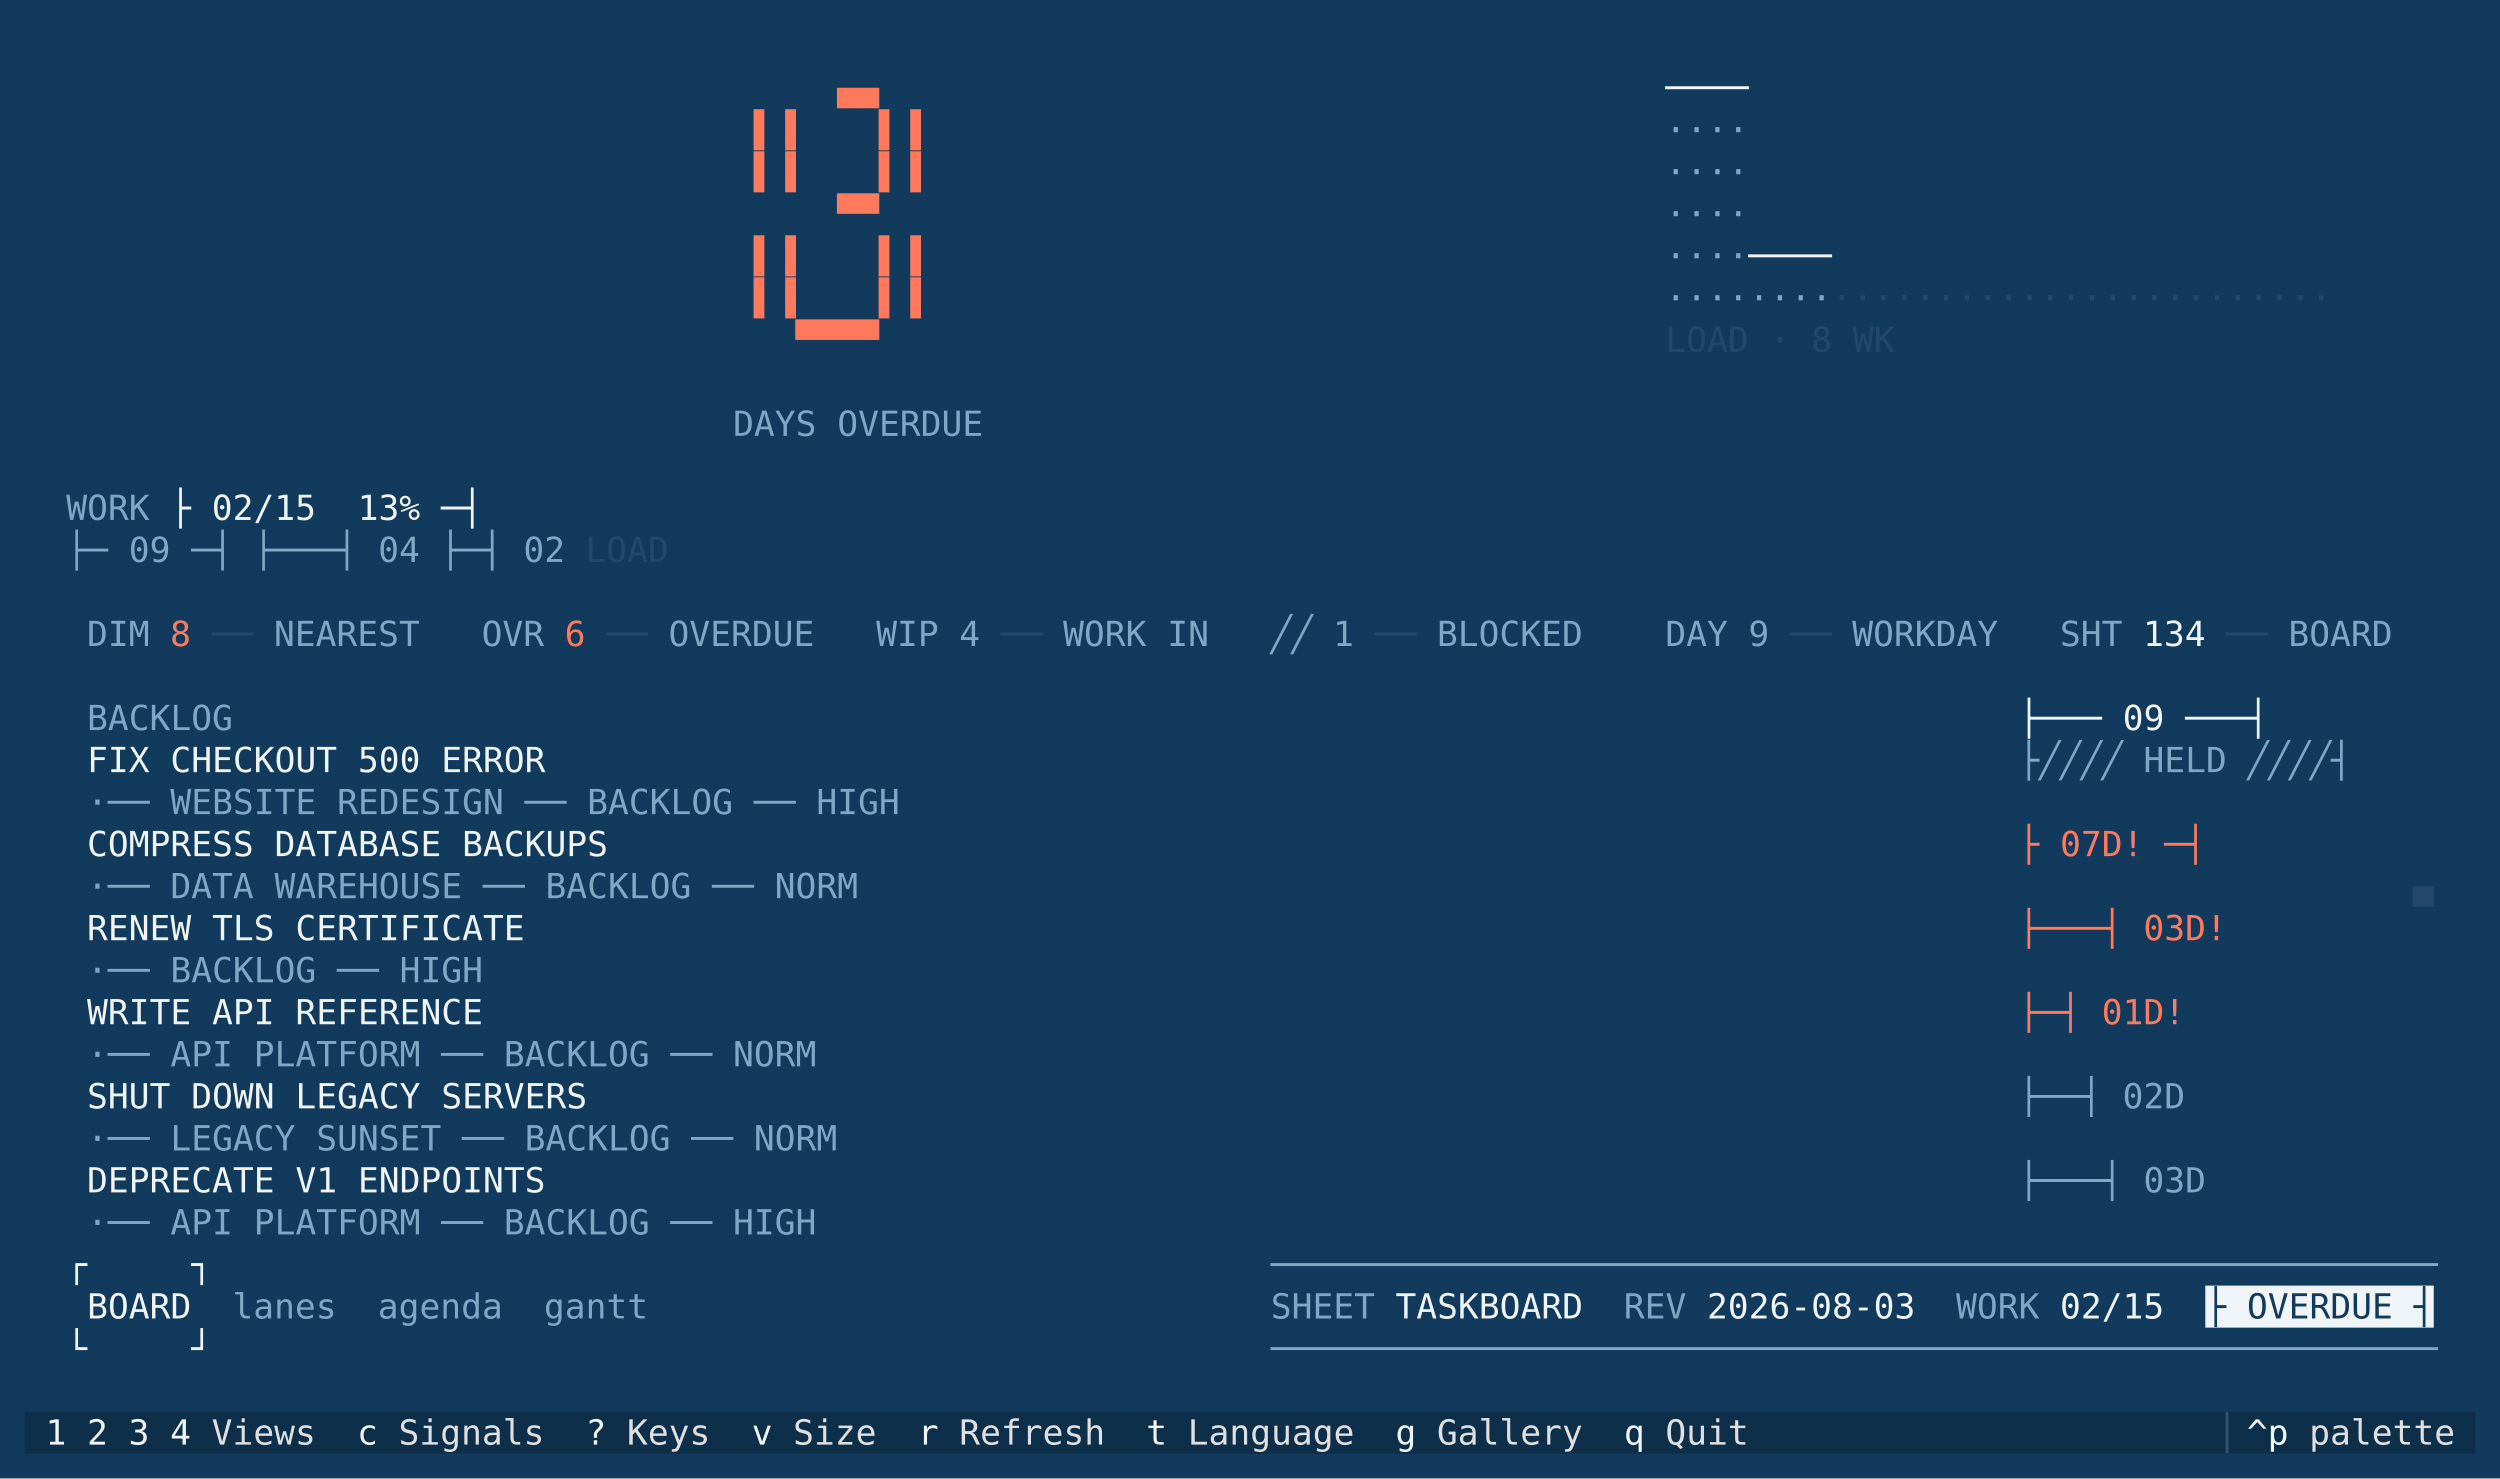
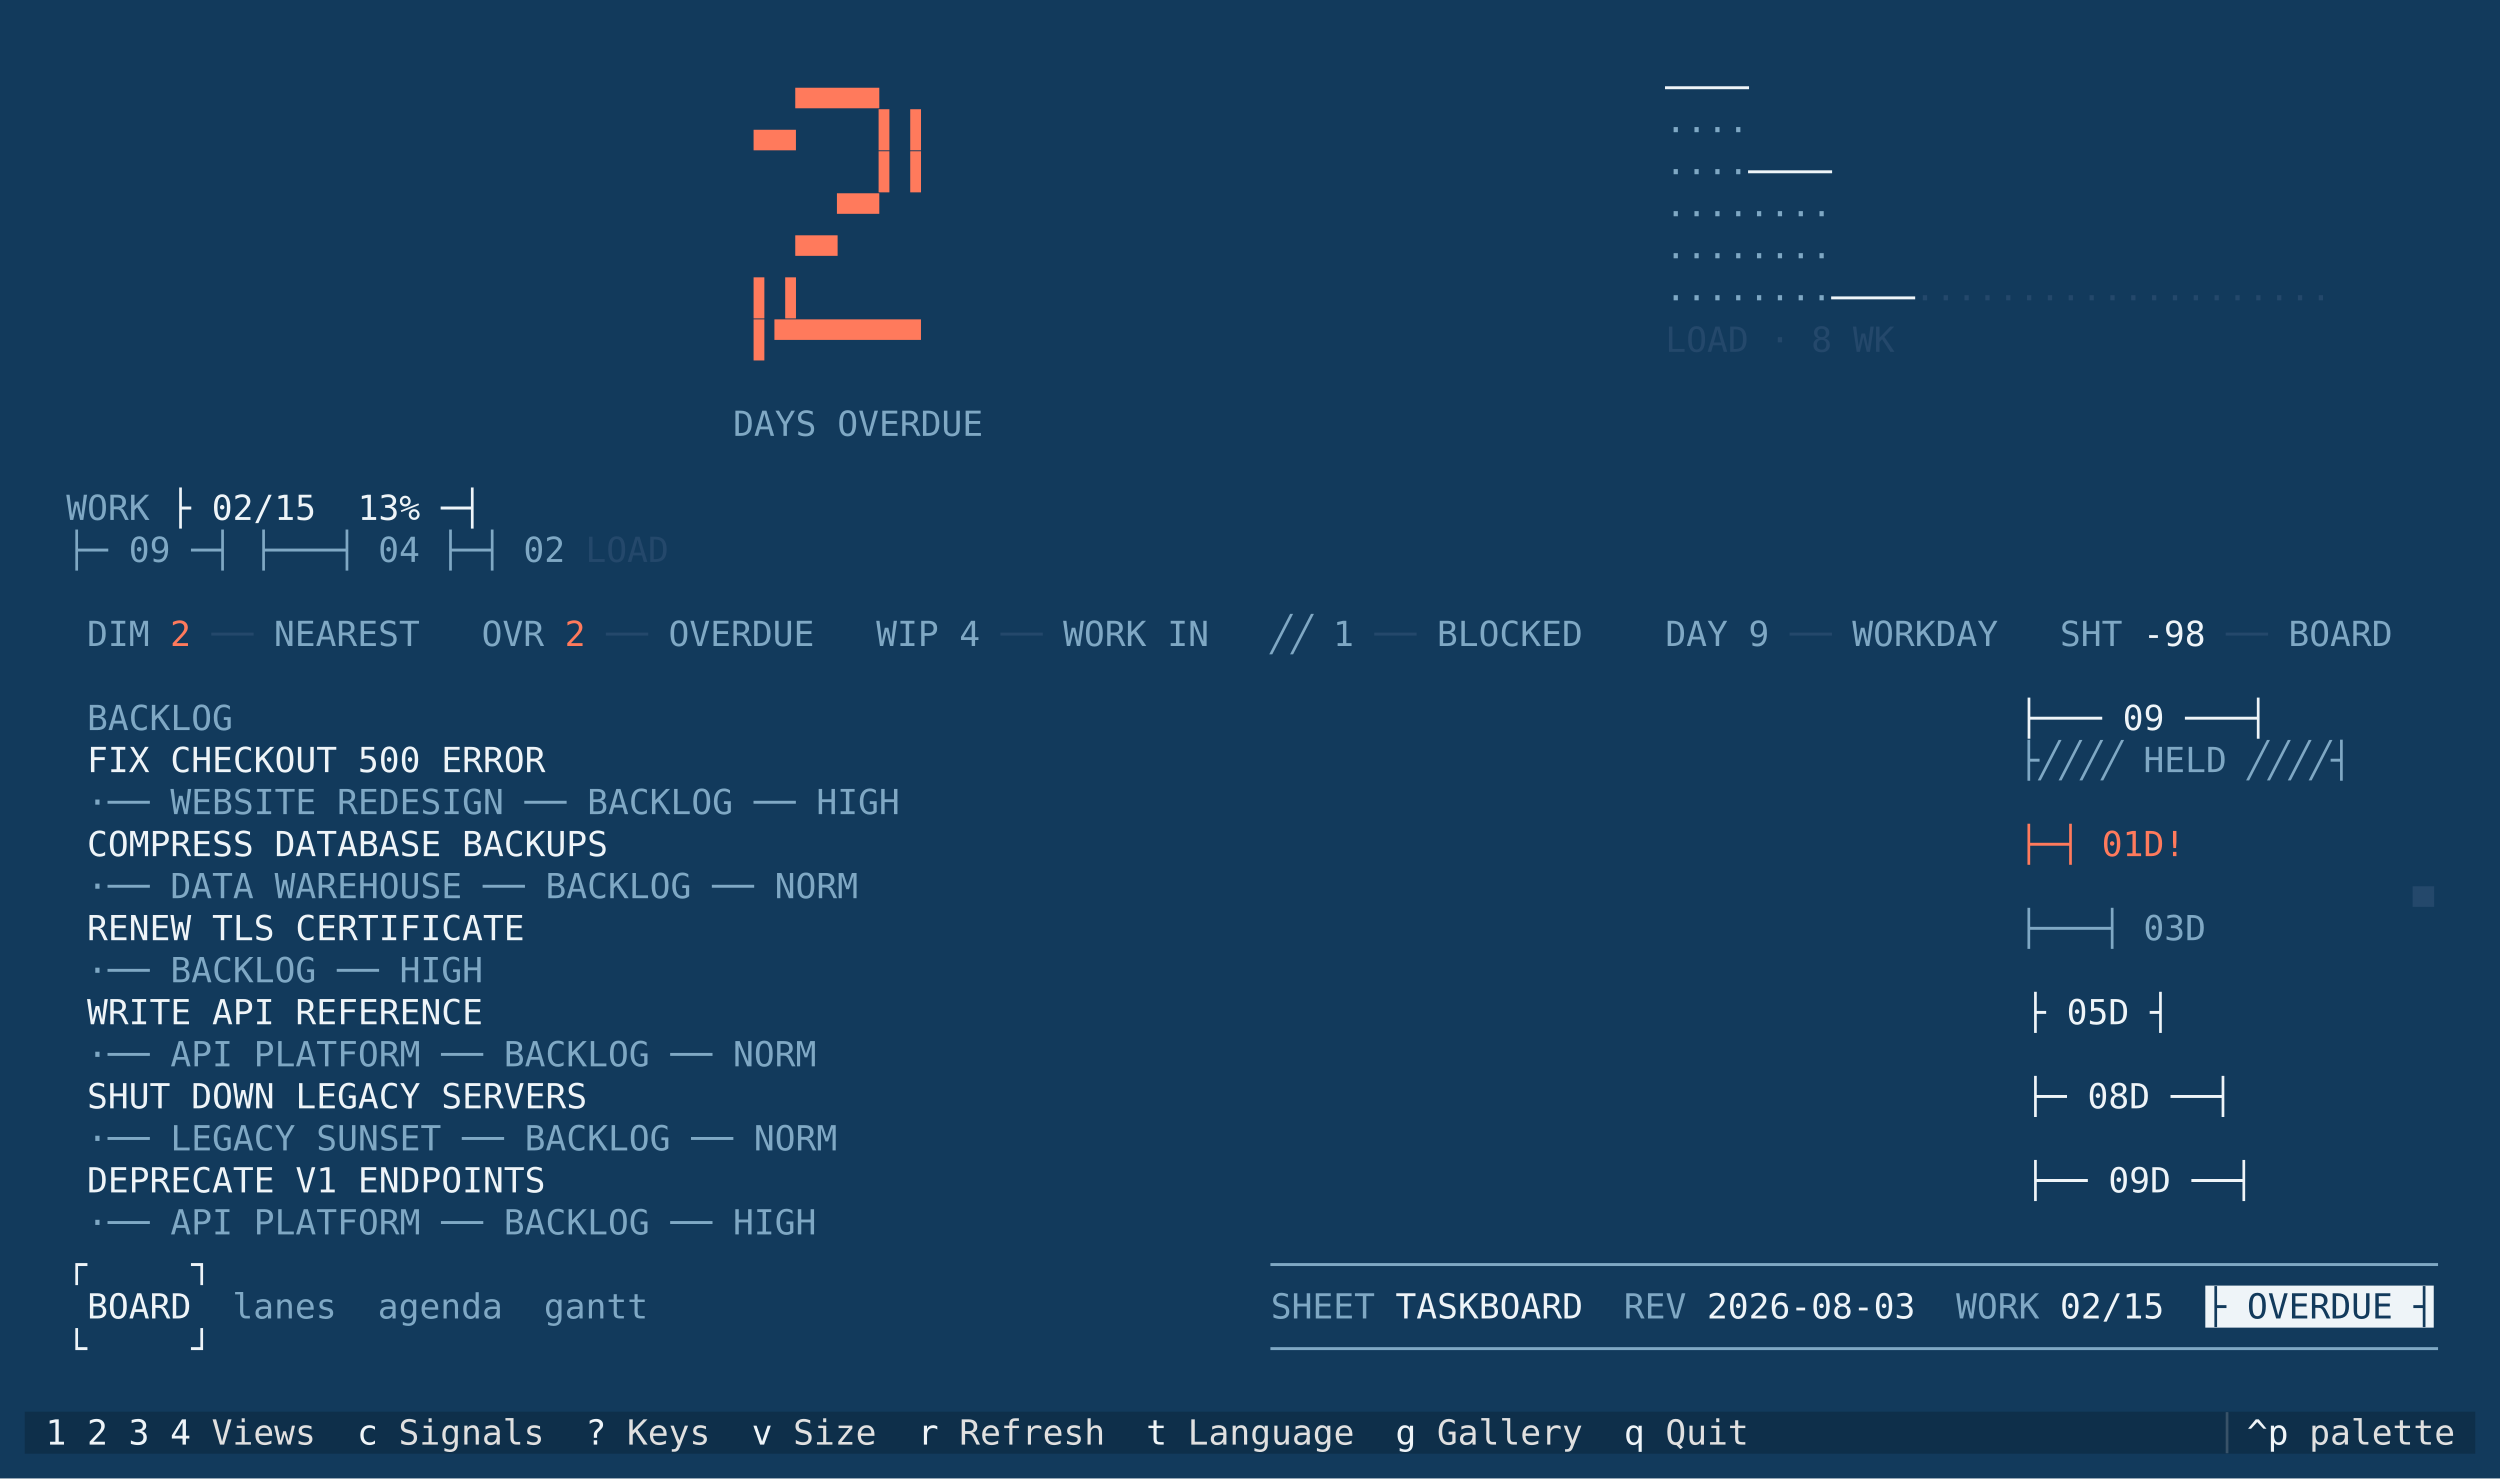
<svg xmlns="http://www.w3.org/2000/svg" viewBox="0 0 1011.2 598.0" role="img" aria-label="taskboard · blueprint · board">
  <rect width="1011.2" height="598.0" fill="#123a5c" />
  <g font-family="ui-monospace,SFMono-Regular,'DejaVu Sans Mono','Cascadia Mono',Menlo,Consolas,'Liberation Mono',monospace" font-size="14.0" xml:space="preserve" style="white-space:pre;font-variant-ligatures:none">
-     <text x="26.8" y="40.3" fill="#ff7a5c">                                     ▄▄                                      </text>
+     <text x="26.8" y="40.3" fill="#ff7a5c">                                   ▄▄▄▄                                      </text>
    <text x="673.6" y="40.3" fill="#eef4f8">────</text>
-     <text x="26.8" y="57.3" fill="#ff7a5c">                                 ▌▐    ▌▐                                    </text>
+     <text x="26.8" y="57.3" fill="#ff7a5c">                                 ▄▄    ▌▐                                    </text>
    <text x="673.6" y="57.3" fill="#7fa8c4">····</text>
-     <text x="26.8" y="74.3" fill="#ff7a5c">                                 ▌▐    ▌▐                                    </text>
+     <text x="26.8" y="74.3" fill="#ff7a5c">                                       ▌▐                                    </text>
    <text x="673.6" y="74.3" fill="#7fa8c4">····</text>
+     <text x="707.2" y="74.3" fill="#eef4f8">────</text>
    <text x="26.8" y="91.3" fill="#ff7a5c">                                     ▀▀                                      </text>
-     <text x="673.6" y="91.3" fill="#7fa8c4">····</text>
-     <text x="26.8" y="108.3" fill="#ff7a5c">                                 ▌▐    ▌▐                                    </text>
-     <text x="673.6" y="108.3" fill="#7fa8c4">····</text>
-     <text x="707.2" y="108.3" fill="#eef4f8">────</text>
-     <text x="26.8" y="125.3" fill="#ff7a5c">                                 ▌▐    ▌▐                                    </text>
+     <text x="673.6" y="91.3" fill="#7fa8c4">········</text>
+     <text x="26.8" y="108.3" fill="#ff7a5c">                                   ▀▀                                        </text>
+     <text x="673.6" y="108.3" fill="#7fa8c4">········</text>
+     <text x="26.8" y="125.3" fill="#ff7a5c">                                 ▌▐                                          </text>
    <text x="673.6" y="125.3" fill="#7fa8c4">········</text>
-     <text x="740.8" y="125.3" fill="#24486b">························</text>
-     <text x="26.8" y="142.3" fill="#ff7a5c">                                   ▀▀▀▀  </text>
+     <text x="740.8" y="125.3" fill="#eef4f8">────</text>
+     <text x="774.4" y="125.3" fill="#24486b">····················</text>
+     <text x="26.8" y="142.3" fill="#ff7a5c">                                 ▌▀▀▀▀▀▀▀</text>
    <text x="673.6" y="142.3" fill="#24486b">LOAD · 8 WK</text>
    <text x="26.8" y="176.3" fill="#7fa8c4">                                DAYS OVERDUE                               </text>
    <text x="26.8" y="210.3" fill="#7fa8c4">WORK </text>
    <text x="68.8" y="210.3" fill="#eef4f8">├ 02/15  13% ─┤</text>
    <text x="26.8" y="227.3" fill="#7fa8c4">├─ 09 ─┤</text>
    <text x="102.4" y="227.3" fill="#7fa8c4">├───┤ 04</text>
    <text x="178.0" y="227.3" fill="#7fa8c4">├─┤ 02</text>
    <text x="236.8" y="227.3" fill="#24486b">LOAD</text>
    <text x="35.2" y="261.3" fill="#7fa8c4">DIM</text>
-     <text x="68.8" y="261.3" fill="#ff7a5c">8</text>
+     <text x="68.8" y="261.3" fill="#ff7a5c">2</text>
    <text x="85.6" y="261.3" fill="#24486b">──</text>
    <text x="110.8" y="261.3" fill="#7fa8c4">NEAREST</text>
    <text x="194.8" y="261.3" fill="#7fa8c4">OVR</text>
-     <text x="228.4" y="261.3" fill="#ff7a5c">6</text>
+     <text x="228.4" y="261.3" fill="#ff7a5c">2</text>
    <text x="245.2" y="261.3" fill="#24486b">──</text>
    <text x="270.4" y="261.3" fill="#7fa8c4">OVERDUE</text>
    <text x="354.4" y="261.3" fill="#7fa8c4">WIP</text>
    <text x="388.0" y="261.3" fill="#7fa8c4">4</text>
    <text x="404.8" y="261.3" fill="#24486b">──</text>
    <text x="430.0" y="261.3" fill="#7fa8c4">WORK IN</text>
    <text x="514.0" y="261.3" fill="#7fa8c4">╱╱</text>
    <text x="539.2" y="261.3" fill="#7fa8c4">1</text>
    <text x="556.0" y="261.3" fill="#24486b">──</text>
    <text x="581.2" y="261.3" fill="#7fa8c4">BLOCKED  </text>
    <text x="673.6" y="261.3" fill="#7fa8c4">DAY</text>
    <text x="707.2" y="261.3" fill="#7fa8c4">9</text>
    <text x="724.0" y="261.3" fill="#24486b">──</text>
    <text x="749.2" y="261.3" fill="#7fa8c4">WORKDAY</text>
    <text x="833.2" y="261.3" fill="#7fa8c4">SHT</text>
-     <text x="858.4" y="261.3" fill="#eef4f8"> 134 </text>
+     <text x="858.4" y="261.3" fill="#eef4f8"> -98 </text>
    <text x="900.4" y="261.3" fill="#24486b">──</text>
    <text x="925.6" y="261.3" fill="#7fa8c4">BOARD</text>
    <text x="35.2" y="295.3" fill="#7fa8c4">BACKLOG                                                                                    </text>
    <text x="799.6" y="295.3" fill="#eef4f8">  ├─── 09 ───┤    </text>
    <text x="35.2" y="312.3" fill="#eef4f8">FIX CHECKOUT 500 ERROR                                                                       </text>
    <text x="816.4" y="312.3" fill="#7fa8c4">├╱╱╱╱ HELD ╱╱╱╱┤</text>
    <text x="35.2" y="329.3" fill="#7fa8c4">·── WEBSITE REDESIGN ── BACKLOG ── HIGH</text>
    <text x="35.2" y="346.3" fill="#eef4f8">COMPRESS DATABASE BACKUPS                                                                    </text>
-     <text x="816.4" y="346.3" fill="#ff7a5c">├ 07D! ─┤       </text>
+     <text x="816.4" y="346.3" fill="#ff7a5c">├─┤ 01D!        </text>
    <text x="35.2" y="363.3" fill="#7fa8c4">·── DATA WAREHOUSE ── BACKLOG ── NORM</text>
    <text x="976.0" y="363.3" fill="#24486b">▄</text>
    <text x="35.2" y="380.3" fill="#eef4f8">RENEW TLS CERTIFICATE                                                                        </text>
-     <text x="816.4" y="380.3" fill="#ff7a5c">├───┤ 03D!      </text>
+     <text x="816.4" y="380.3" fill="#7fa8c4">├───┤ 03D       </text>
    <text x="35.2" y="397.3" fill="#7fa8c4">·── BACKLOG ── HIGH</text>
-     <text x="35.2" y="414.3" fill="#eef4f8">WRITE API REFERENCE                                                                          </text>
-     <text x="816.4" y="414.3" fill="#ff7a5c">├─┤ 01D!        </text>
+     <text x="35.2" y="414.3" fill="#eef4f8">WRITE API REFERENCE                                                                          ├ 05D ┤         </text>
    <text x="35.2" y="431.3" fill="#7fa8c4">·── API PLATFORM ── BACKLOG ── NORM</text>
-     <text x="35.2" y="448.3" fill="#eef4f8">SHUT DOWN LEGACY SERVERS                                                                     </text>
-     <text x="816.4" y="448.3" fill="#7fa8c4">├──┤ 02D        </text>
+     <text x="35.2" y="448.3" fill="#eef4f8">SHUT DOWN LEGACY SERVERS                                                                     ├─ 08D ──┤      </text>
    <text x="35.2" y="465.3" fill="#7fa8c4">·── LEGACY SUNSET ── BACKLOG ── NORM</text>
-     <text x="35.2" y="482.3" fill="#eef4f8">DEPRECATE V1 ENDPOINTS                                                                       </text>
-     <text x="816.4" y="482.3" fill="#7fa8c4">├───┤ 03D       </text>
+     <text x="35.2" y="482.3" fill="#eef4f8">DEPRECATE V1 ENDPOINTS                                                                       ├── 09D ──┤     </text>
    <text x="35.2" y="499.3" fill="#7fa8c4">·── API PLATFORM ── BACKLOG ── HIGH</text>
    <text x="26.8" y="516.3" fill="#eef4f8">┌     ┐                                                   </text>
    <text x="514.0" y="516.3" fill="#7fa8c4">────────────────────────────────────────────────────────</text>
    <rect x="892.0" y="520.0" width="92.4" height="17.0" fill="#eef4f8" />
    <text x="26.8" y="533.3" fill="#eef4f8"> BOARD  </text>
    <text x="94.0" y="533.3" fill="#7fa8c4">lanes</text>
    <text x="152.8" y="533.3" fill="#7fa8c4">agenda</text>
    <text x="220.0" y="533.3" fill="#7fa8c4">gantt</text>
    <text x="514.0" y="533.3" fill="#7fa8c4">SHEET</text>
    <text x="556.0" y="533.3" fill="#eef4f8"> TASKBOARD  </text>
    <text x="656.8" y="533.3" fill="#7fa8c4">REV</text>
    <text x="682.0" y="533.3" fill="#eef4f8"> 2026-08-03  </text>
    <text x="791.2" y="533.3" fill="#7fa8c4">WORK</text>
    <text x="824.8" y="533.3" fill="#eef4f8"> 02/15  </text>
    <text x="892.0" y="533.3" fill="#123a5c">├ OVERDUE ┤</text>
    <text x="26.8" y="550.3" fill="#eef4f8">└     ┘                                                   </text>
    <text x="514.0" y="550.3" fill="#7fa8c4">────────────────────────────────────────────────────────</text>
    <rect x="10.0" y="571.0" width="991.2" height="17.0" fill="#0e2f4a" />
    <text x="18.4" y="584.3" fill="#eef4f8">1</text>
    <text x="35.2" y="584.3" fill="#eef4f8">2</text>
    <text x="52.0" y="584.3" fill="#eef4f8">3</text>
    <text x="68.8" y="584.3" fill="#eef4f8">4</text>
    <text x="85.6" y="584.3" fill="#e0e0e0">Views</text>
    <text x="136.0" y="584.3" fill="#eef4f8"> c </text>
    <text x="161.2" y="584.3" fill="#e0e0e0">Signals </text>
    <text x="228.4" y="584.3" fill="#eef4f8"> ? </text>
    <text x="253.6" y="584.3" fill="#e0e0e0">Keys </text>
    <text x="295.6" y="584.3" fill="#eef4f8"> v </text>
    <text x="320.8" y="584.3" fill="#e0e0e0">Size </text>
    <text x="362.8" y="584.3" fill="#eef4f8"> r </text>
    <text x="388.0" y="584.3" fill="#e0e0e0">Refresh </text>
    <text x="455.2" y="584.3" fill="#eef4f8"> t </text>
    <text x="480.4" y="584.3" fill="#e0e0e0">Language </text>
    <text x="556.0" y="584.3" fill="#eef4f8"> g </text>
    <text x="581.2" y="584.3" fill="#e0e0e0">Gallery </text>
    <text x="648.4" y="584.3" fill="#eef4f8"> q </text>
    <text x="673.6" y="584.3" fill="#e0e0e0">Quit </text>
    <text x="900.4" y="584.3" fill="#385268">▏</text>
    <text x="908.8" y="584.3" fill="#eef4f8">^p</text>
    <text x="925.6" y="584.3" fill="#e0e0e0"> palette</text>
  </g>
</svg>
